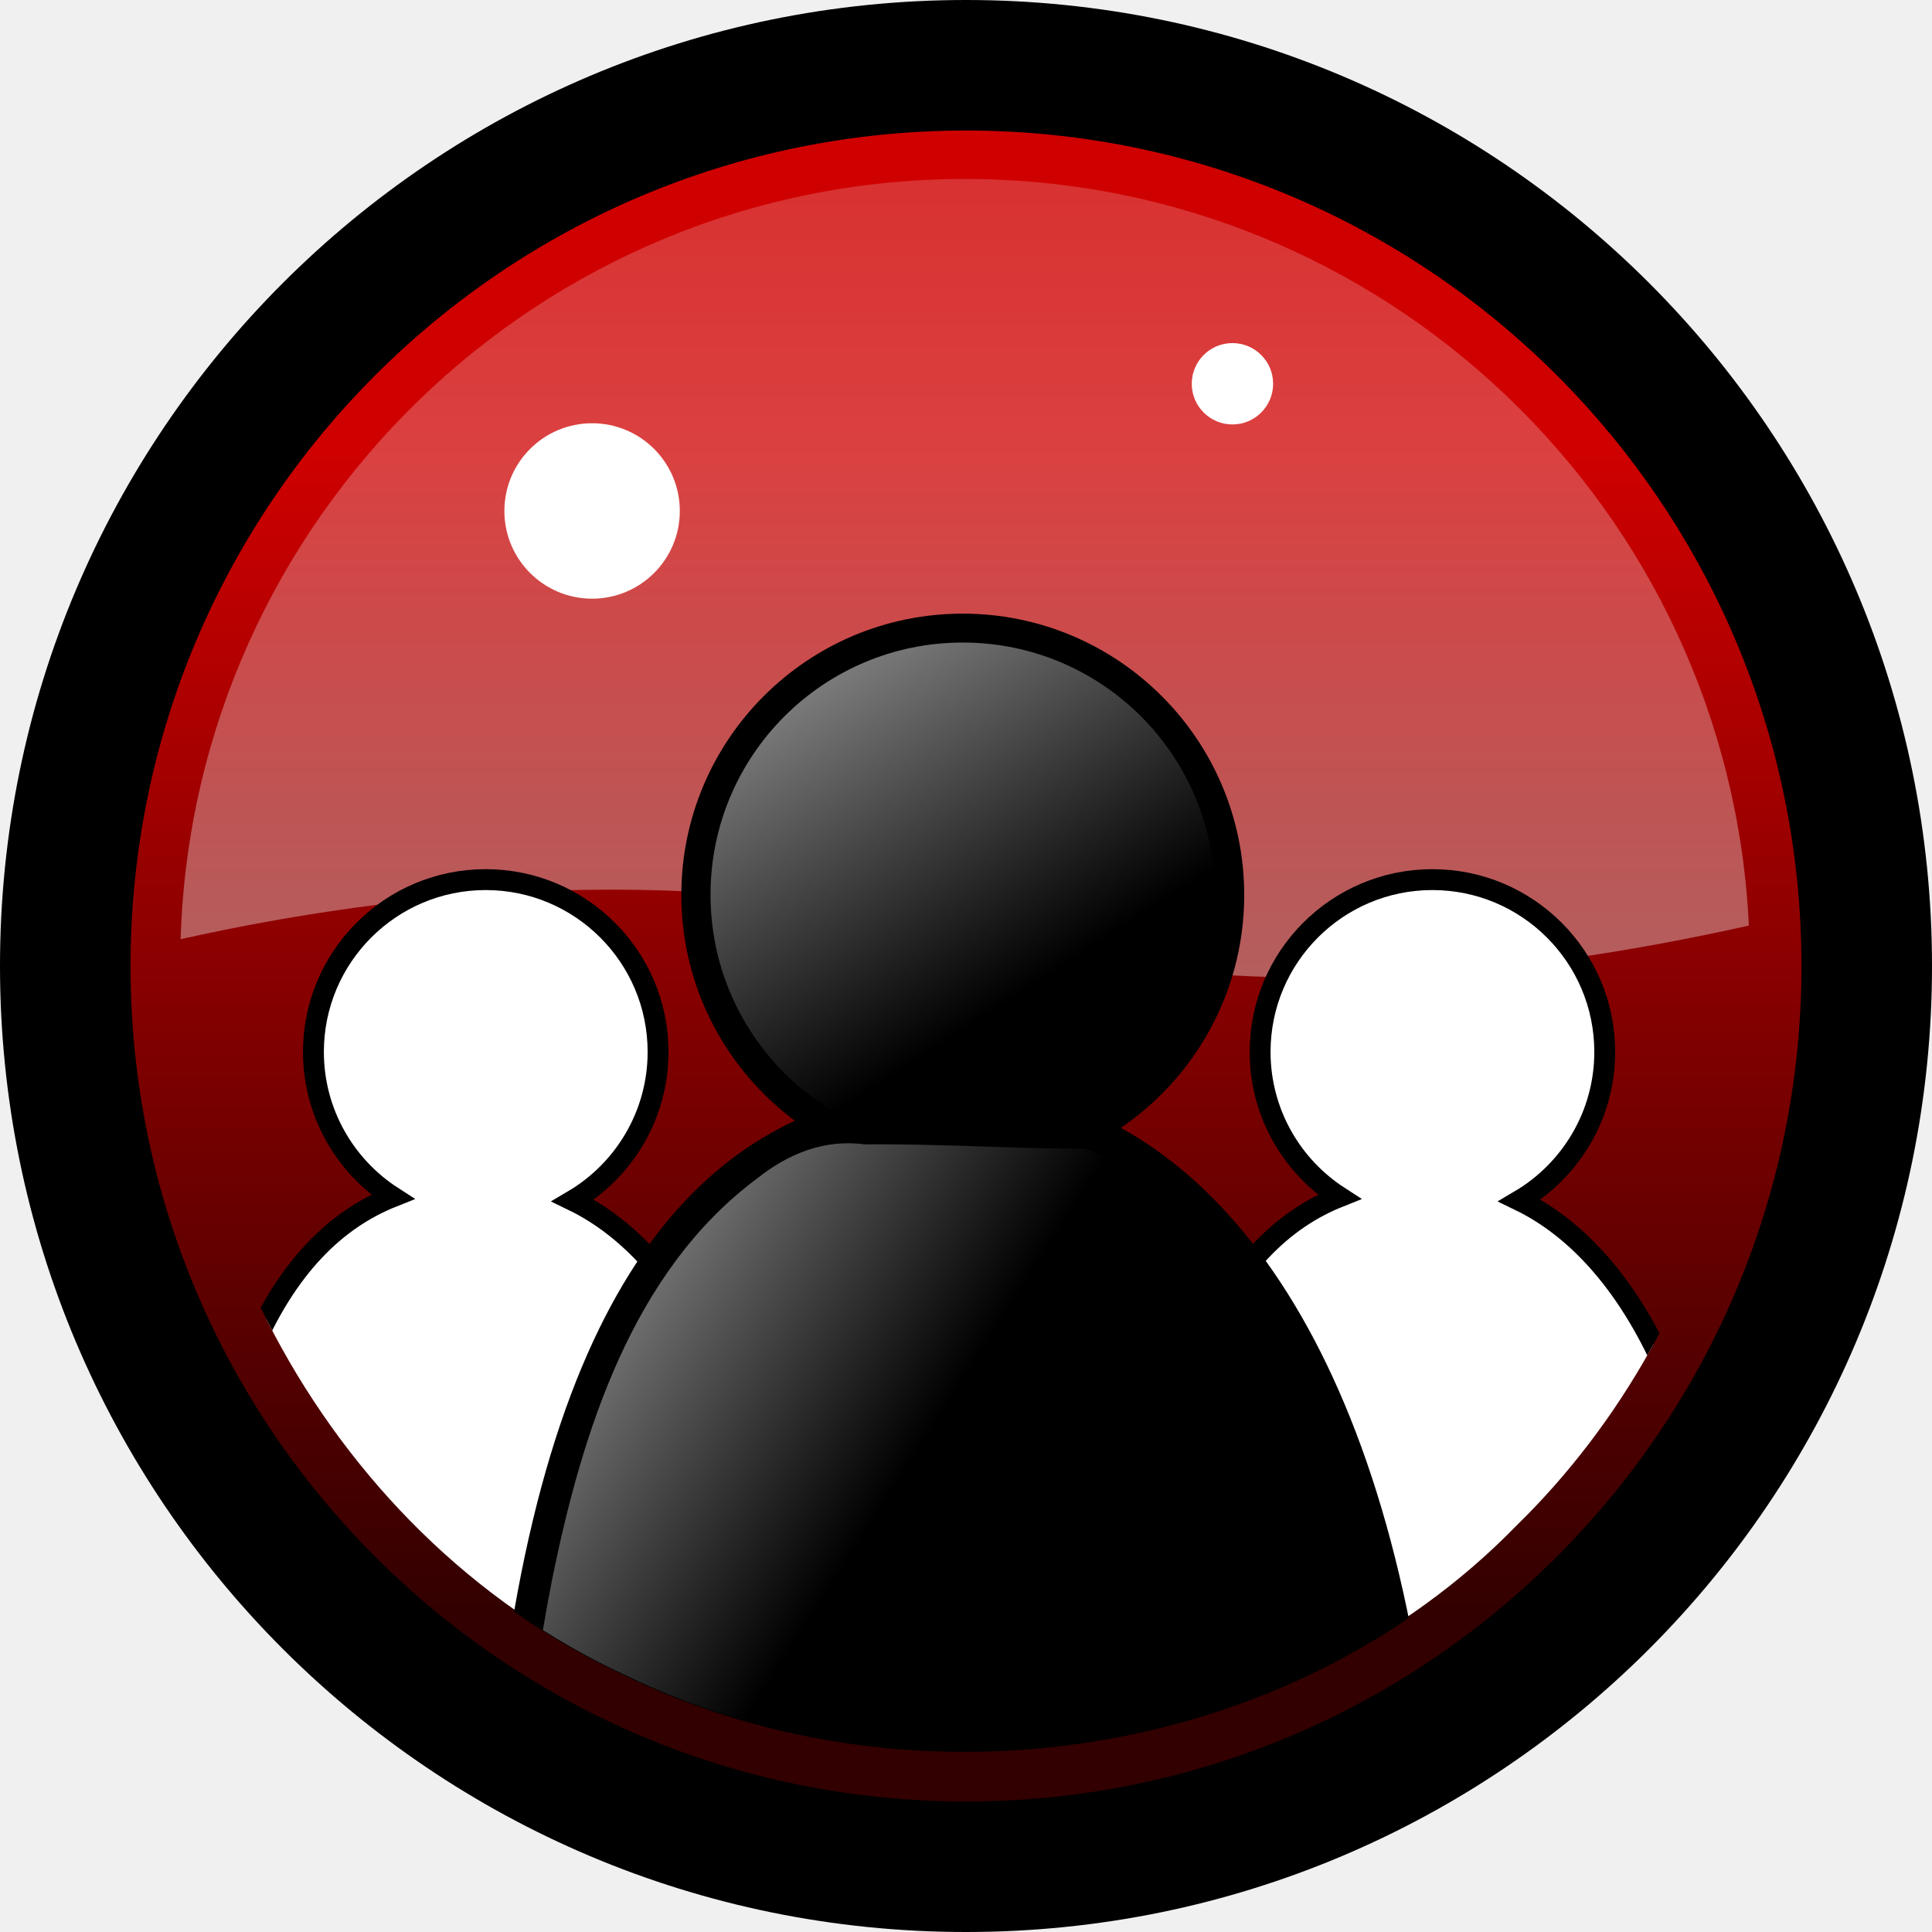
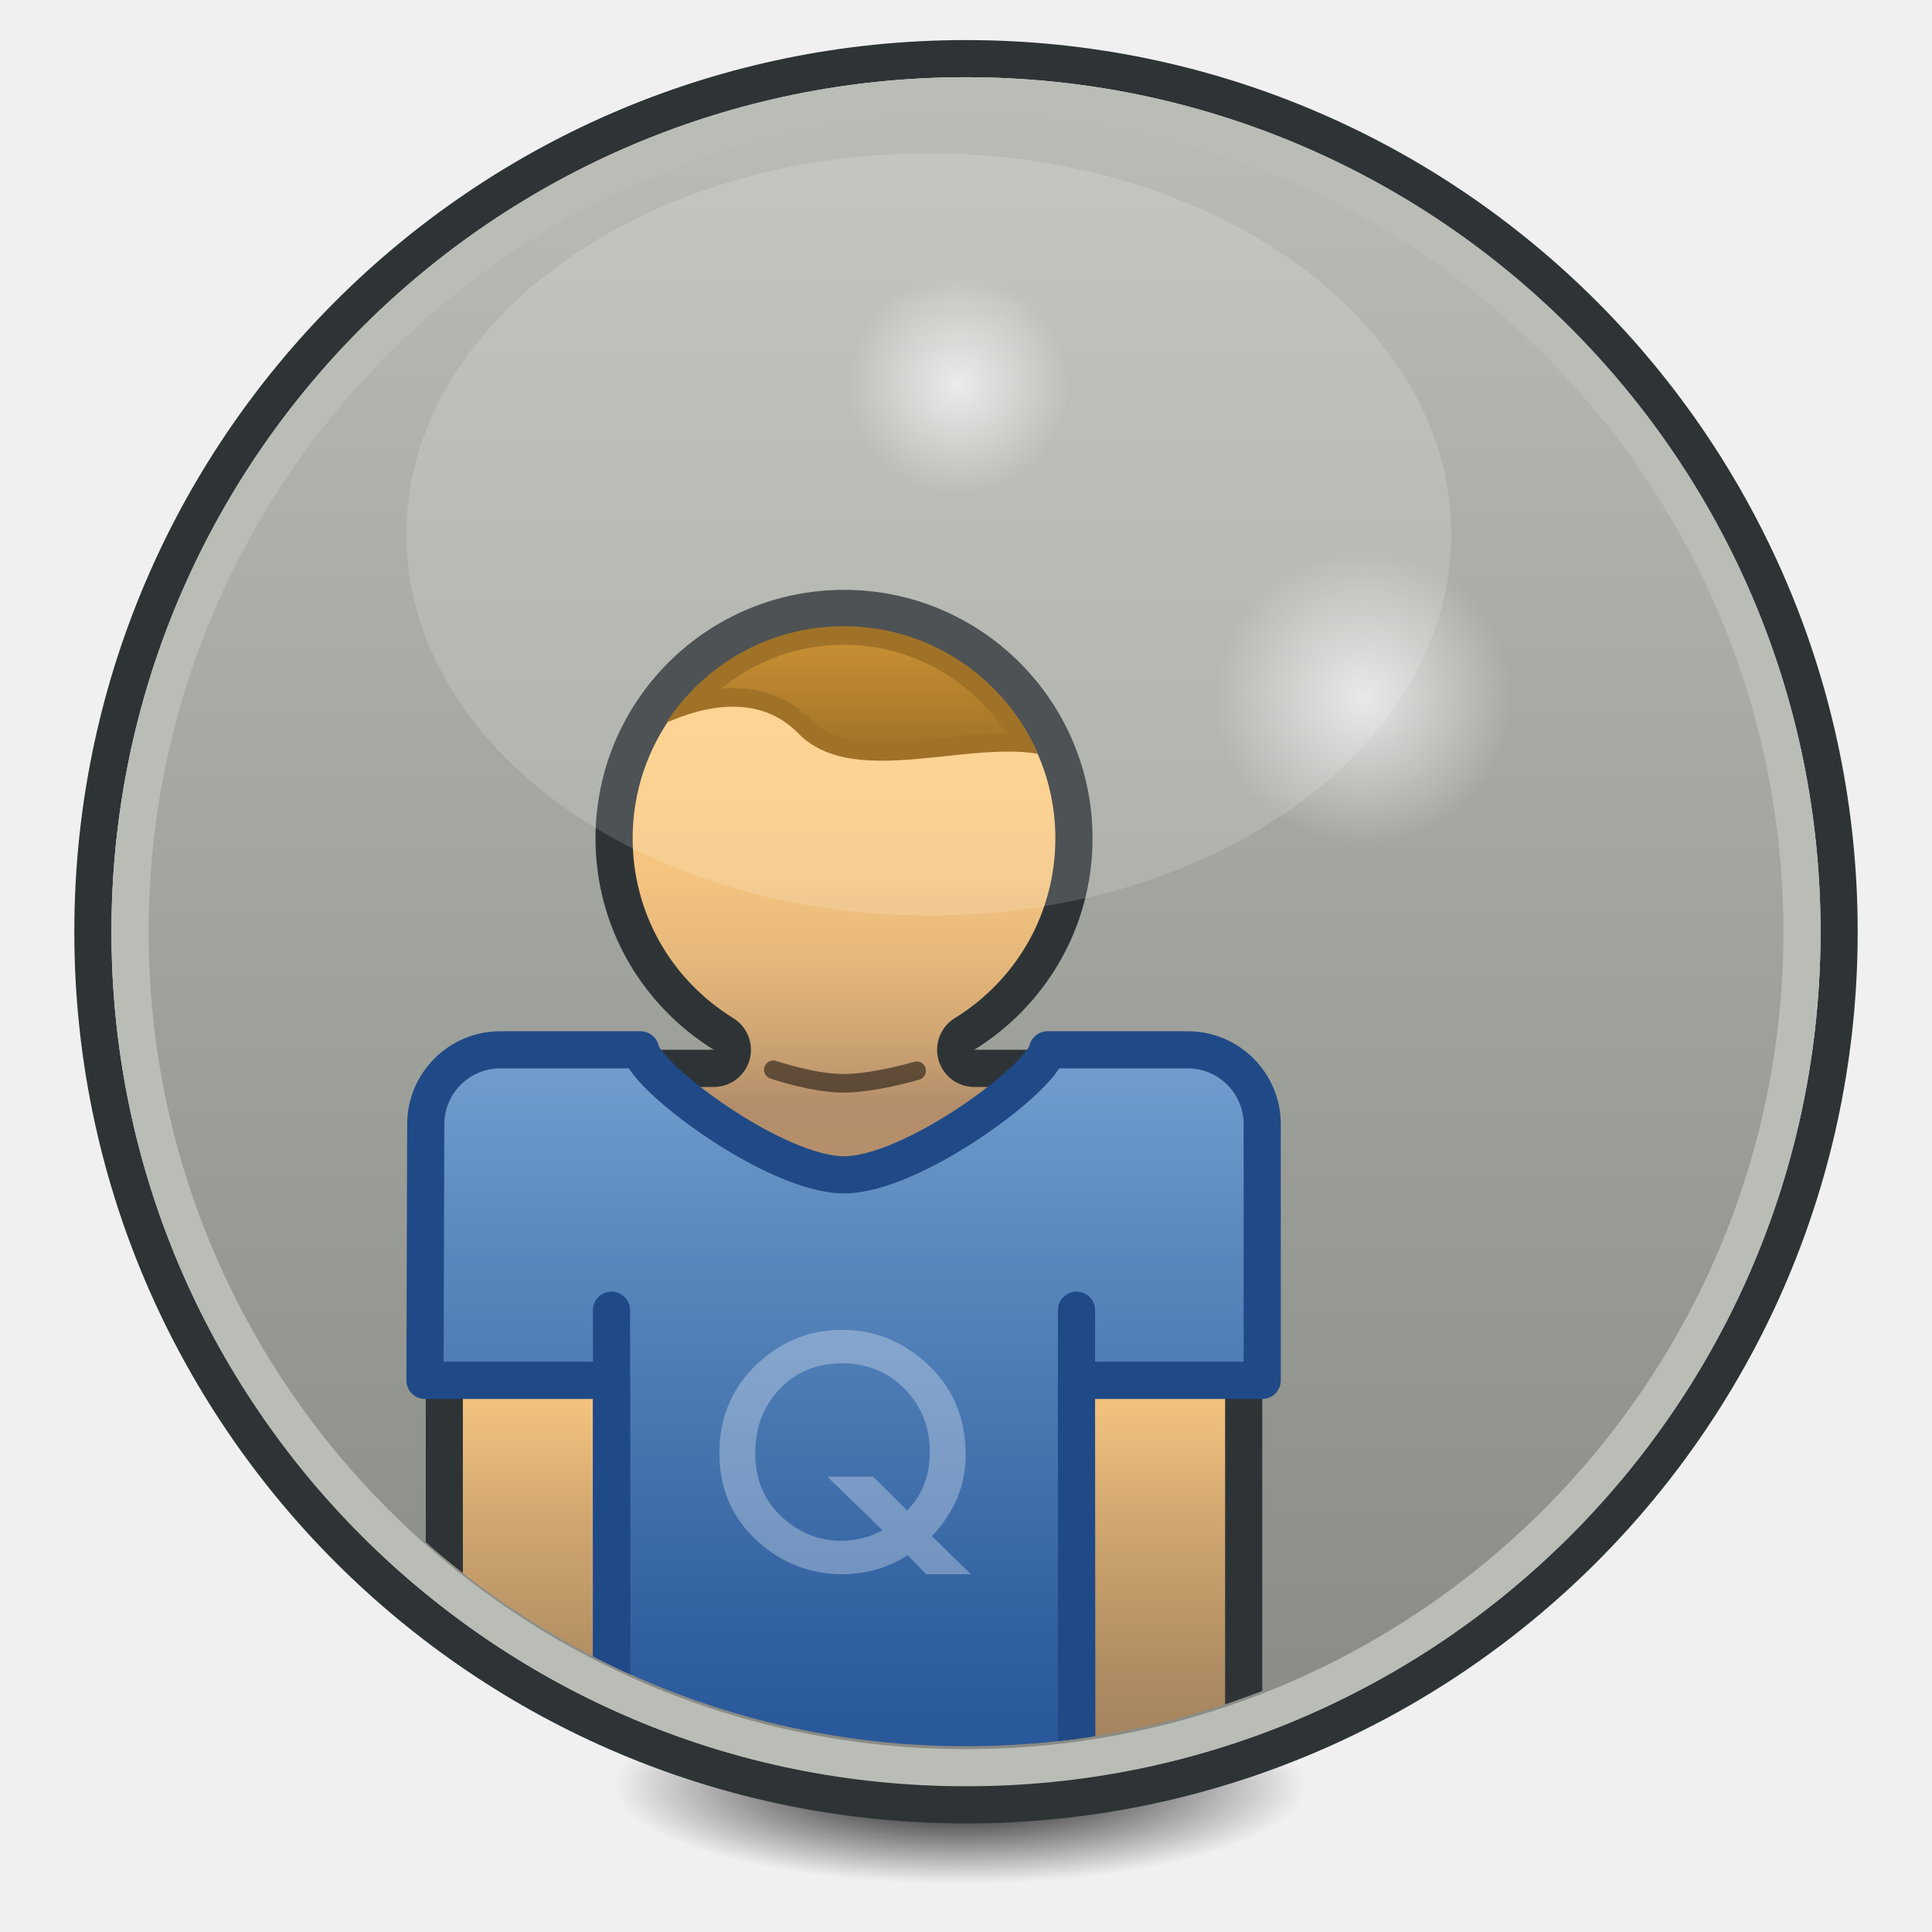
- <svg xmlns="http://www.w3.org/2000/svg" xmlns:xlink="http://www.w3.org/1999/xlink" width="370" height="370" id="svg2" version="1.0">
-   <defs id="defs4">
-     <linearGradient id="linearGradient5137">
-       <stop style="stop-color:#ffffff;stop-opacity:1;" offset="0" id="stop5139" />
-       <stop style="stop-color:#ffffff;stop-opacity:0;" offset="1" id="stop5141" />
-     </linearGradient>
-     <linearGradient id="linearGradient4913">
-       <stop style="stop-color:#ffffff;stop-opacity:1" offset="0" id="stop4915" />
-       <stop style="stop-color:#ffffff;stop-opacity:0;" offset="1" id="stop4917" />
-     </linearGradient>
-     <linearGradient id="linearGradient4903">
-       <stop style="stop-color:#ffffff;stop-opacity:1" offset="0" id="stop4905" />
-       <stop style="stop-color:#ffffff;stop-opacity:0" offset="1" id="stop4907" />
-     </linearGradient>
-     <marker orient="auto" refY="0" refX="0" id="Dot_l" style="overflow:visible">
-       <path id="path3405" d="M -2.5,-1 C -2.5,1.76 -4.74,4 -7.5,4 C -10.26,4 -12.5,1.76 -12.5,-1 C -12.5,-3.76 -10.26,-6 -7.5,-6 C -4.74,-6 -2.5,-3.76 -2.5,-1 z " style="fill-rule:evenodd;stroke:#000000;stroke-width:1pt;marker-start:none;marker-end:none" transform="matrix(0.8,0,0,0.8,5.92,0.8)" />
-     </marker>
-     <marker orient="auto" refY="0" refX="0" id="Arrow1Lstart" style="overflow:visible">
-       <path id="path3343" d="M 0,0 L 5,-5 L -12.5,0 L 5,5 L 0,0 z " style="fill-rule:evenodd;stroke:#000000;stroke-width:1pt;marker-start:none" transform="matrix(0.8,0,0,0.8,10,0)" />
-     </marker>
-     <linearGradient id="linearGradient4640">
-       <stop offset="0" style="stop-color:#ffffff;stop-opacity:1;" id="stop4642" />
-       <stop offset="1" style="stop-color:#ffffff;stop-opacity:0;" id="stop4644" />
-     </linearGradient>
-     <linearGradient id="linearGradient4225">
-       <stop offset="0" style="stop-color:#cf0000;stop-opacity:1" id="stop4227" />
-       <stop offset="1" style="stop-color:#320000;stop-opacity:1" id="stop4229" />
-     </linearGradient>
-     <linearGradient id="linearGradient4181">
-       <stop offset="0" style="stop-color:#ffffff;stop-opacity:1" id="stop4183" />
-       <stop offset="1" style="stop-color:#ffffff;stop-opacity:0" id="stop4185" />
-     </linearGradient>
-     <linearGradient x1="389" gradientTransform="translate(6,19)" y1="432.362" x2="384" gradientUnits="userSpaceOnUse" y2="257.362" xlink:href="#linearGradient4181" id="linearGradient4215" />
-     <linearGradient x1="360.114" y1="385.043" x2="360.114" gradientUnits="userSpaceOnUse" y2="650.152" xlink:href="#linearGradient4225" id="linearGradient4223" />
-     <linearGradient x1="389" gradientTransform="matrix(0.7160306,0,0,1,0.7271,-44.85327)" y1="432.362" x2="384" gradientUnits="userSpaceOnUse" y2="257.362" xlink:href="#linearGradient4181" id="linearGradient4401" />
-     <linearGradient x1="389" gradientTransform="matrix(0.696927,0,0,0.9733201,14.64103,-25.97276)" y1="432.362" x2="384" gradientUnits="userSpaceOnUse" y2="257.362" xlink:href="#linearGradient4181" id="linearGradient4406" />
-     <linearGradient x1="348" y1="515.362" x2="348" gradientUnits="userSpaceOnUse" y2="100.277" xlink:href="#linearGradient4640" id="linearGradient4646" />
-     <linearGradient xlink:href="#linearGradient4640" id="linearGradient3301" gradientUnits="userSpaceOnUse" gradientTransform="matrix(0.8349351,0,0,0.8349351,-95.50561,-216.4418)" spreadMethod="pad" x1="348" y1="515.362" x2="348" y2="100.277" />
-     <clipPath clipPathUnits="userSpaceOnUse" id="clipPath4871">
-       <path style="opacity:0.63;fill:#ffffff;fill-opacity:1;stroke-width:20;stroke-linejoin:miter;stroke-miterlimit:4;stroke-dasharray:none;display:inline" d="M 180.969,28.75 C 121.014,29.537 64.055,68.467 41.075,123.794 C 19.408,174.272 26.589,235.86 60.267,279.23 C 91.096,320.35 142.915,344.695 194.403,341.077 C 247.115,338.163 297.027,306.814 322.031,260.219 C 347.999,213.757 347.898,153.507 320.656,107.438 C 295.429,62.435 246.437,31.689 194.783,28.999 C 190.187,28.685 185.573,28.615 180.969,28.75 z " id="path4873" />
-     </clipPath>
-     <clipPath clipPathUnits="userSpaceOnUse" id="clipPath4879">
-       <path style="opacity:0.63;fill:#ffffff;fill-opacity:1;stroke-width:20;stroke-linejoin:miter;stroke-miterlimit:4;stroke-dasharray:none;display:inline" d="M 180.969,28.75 C 121.014,29.537 64.055,68.467 41.075,123.794 C 19.408,174.272 26.589,235.86 60.267,279.23 C 91.096,320.35 142.915,344.695 194.403,341.077 C 247.115,338.163 297.027,306.814 322.031,260.219 C 347.999,213.757 347.898,153.507 320.656,107.438 C 295.429,62.435 246.437,31.689 194.783,28.999 C 190.187,28.685 185.573,28.615 180.969,28.75 z " id="path4881" />
-     </clipPath>
-     <linearGradient xlink:href="#linearGradient4903" id="linearGradient4909" x1="68.09" y1="50.71" x2="225.916" y2="189.188" gradientUnits="userSpaceOnUse" />
-     <linearGradient xlink:href="#linearGradient4913" id="linearGradient4919" x1="115.074" y1="65.936" x2="194.869" y2="189.41" gradientUnits="userSpaceOnUse" />
-     <clipPath clipPathUnits="userSpaceOnUse" id="clipPath5117">
-       <path style="opacity:0.63;fill:#ffffff;fill-opacity:1;stroke-width:20;stroke-linejoin:miter;stroke-miterlimit:4;stroke-dasharray:none;display:inline" d="M 187.411,29.585 C 116.327,29.818 51.138,87.865 41.848,157.992 C 32.212,221.338 67.443,288.804 125.723,315.71 C 181.145,342.48 253.048,331.755 296.317,287.273 C 336.407,248.132 352.493,185.637 333.626,132.449 C 316.7,81.123 270.83,40.763 217.365,31.903 C 207.52,30.141 197.459,29.329 187.411,29.585 z " id="path5119" />
-     </clipPath>
-     <clipPath clipPathUnits="userSpaceOnUse" id="clipPath5121">
-       <path style="opacity:0.63;fill:#ffffff;fill-opacity:1;stroke-width:20;stroke-linejoin:miter;stroke-miterlimit:4;stroke-dasharray:none;display:inline" d="M 181.531,34.625 C 110.447,34.858 45.258,92.904 35.969,163.031 C 26.333,226.378 61.564,293.843 119.844,320.75 C 175.266,347.52 247.169,336.795 290.438,292.312 C 330.527,253.171 346.613,190.677 327.746,137.489 C 310.82,86.163 264.95,45.802 211.485,36.943 C 201.641,35.181 191.58,34.369 181.531,34.625 z " id="path5123" />
-     </clipPath>
-     <clipPath clipPathUnits="userSpaceOnUse" id="clipPath5125">
-       <path style="opacity:0.63;fill:#ffffff;fill-opacity:1;stroke-width:20;stroke-linejoin:miter;stroke-miterlimit:4;stroke-dasharray:none;display:inline" d="M 181.531,34.625 C 110.447,34.858 45.258,92.904 35.969,163.031 C 26.333,226.378 61.564,293.843 119.844,320.75 C 175.266,347.52 247.169,336.795 290.438,292.312 C 330.527,253.171 346.613,190.677 327.746,137.489 C 310.82,86.163 264.95,45.802 211.485,36.943 C 201.641,35.181 191.58,34.369 181.531,34.625 z " id="path5127" />
-     </clipPath>
-     <linearGradient xlink:href="#linearGradient5137" id="linearGradient5143" x1="57.117" y1="206.209" x2="173.871" y2="280.965" gradientUnits="userSpaceOnUse" />
-     <linearGradient xlink:href="#linearGradient5137" id="linearGradient5147" gradientUnits="userSpaceOnUse" x1="57.117" y1="206.209" x2="173.871" y2="280.965" />
-     <linearGradient xlink:href="#linearGradient5137" id="linearGradient5151" gradientUnits="userSpaceOnUse" x1="57.117" y1="206.209" x2="173.871" y2="280.965" />
-     <clipPath clipPathUnits="userSpaceOnUse" id="clipPath5154">
-       <path id="path5156" d="M 181.531,34.625 C 110.447,34.858 45.258,92.904 35.969,163.031 C 26.333,226.378 61.564,293.843 119.844,320.75 C 175.266,347.52 247.169,336.795 290.438,292.312 C 330.527,253.171 346.613,190.677 327.746,137.489 C 310.82,86.163 264.95,45.802 211.485,36.943 C 201.641,35.181 191.58,34.369 181.531,34.625 z " style="opacity:0.63;fill:#ffffff;fill-opacity:1;stroke-width:20;stroke-linejoin:miter;stroke-miterlimit:4;stroke-dasharray:none;display:inline" />
-     </clipPath>
-     <clipPath clipPathUnits="userSpaceOnUse" id="clipPath5158">
-       <path id="path5160" d="M 187.411,29.585 C 116.327,29.818 51.138,87.865 41.848,157.992 C 32.212,221.338 67.443,288.804 125.723,315.71 C 181.145,342.48 253.048,331.755 296.317,287.273 C 336.407,248.132 352.493,185.637 333.626,132.449 C 316.7,81.123 270.83,40.763 217.365,31.903 C 207.52,30.141 197.459,29.329 187.411,29.585 z " style="opacity:0.63;fill:#ffffff;fill-opacity:1;stroke-width:20;stroke-linejoin:miter;stroke-miterlimit:4;stroke-dasharray:none;display:inline" />
-     </clipPath>
-     <clipPath clipPathUnits="userSpaceOnUse" id="clipPath5162">
-       <path id="path5164" d="M 181.531,34.625 C 110.447,34.858 45.258,92.904 35.969,163.031 C 26.333,226.378 61.564,293.843 119.844,320.75 C 175.266,347.52 247.169,336.795 290.438,292.312 C 330.527,253.171 346.613,190.677 327.746,137.489 C 310.82,86.163 264.95,45.802 211.485,36.943 C 201.641,35.181 191.58,34.369 181.531,34.625 z " style="opacity:0.63;fill:#ffffff;fill-opacity:1;stroke-width:20;stroke-linejoin:miter;stroke-miterlimit:4;stroke-dasharray:none;display:inline" />
-     </clipPath>
-     <clipPath clipPathUnits="userSpaceOnUse" id="clipPath5166">
-       <path id="path5168" d="M 181.531,34.625 C 110.447,34.858 45.258,92.904 35.969,163.031 C 26.333,226.378 61.564,293.843 119.844,320.75 C 175.266,347.52 247.169,336.795 290.438,292.312 C 330.527,253.171 346.613,190.677 327.746,137.489 C 310.82,86.163 264.95,45.802 211.485,36.943 C 201.641,35.181 191.58,34.369 181.531,34.625 z " style="opacity:0.63;fill:#ffffff;fill-opacity:1;stroke-width:20;stroke-linejoin:miter;stroke-miterlimit:4;stroke-dasharray:none;display:inline" />
-     </clipPath>
-     <clipPath clipPathUnits="userSpaceOnUse" id="clipPath5170">
-       <path id="path5172" d="M 181.531,34.625 C 110.447,34.858 45.258,92.904 35.969,163.031 C 26.333,226.378 61.564,293.843 119.844,320.75 C 175.266,347.52 247.169,336.795 290.438,292.312 C 330.527,253.171 346.613,190.677 327.746,137.489 C 310.82,86.163 264.95,45.802 211.485,36.943 C 201.641,35.181 191.58,34.369 181.531,34.625 z " style="opacity:0.63;fill:#ffffff;fill-opacity:1;stroke-width:20;stroke-linejoin:miter;stroke-miterlimit:4;stroke-dasharray:none;display:inline" />
-     </clipPath>
-   </defs>
-   <g id="layer1" transform="translate(-150.726,-295.2725)" style="display:inline">
-     <g id="g5005">
-       <g id="g4992">
-         <path style="opacity:1;fill:#000000;fill-opacity:1;stroke-width:20;stroke-linejoin:miter;stroke-miterlimit:4;stroke-dasharray:none" transform="matrix(0.9736842,0,0,0.9736842,-33.30029,-8.869599)" d="M 569,502.362 A 190,190 0 1 1 189,502.362 A 190,190 0 1 1 569,502.362 z" id="path4408" />
-         <path style="opacity:1;fill:url(#linearGradient4223);fill-opacity:1;stroke:none;stroke-width:20;stroke-linejoin:miter;stroke-miterlimit:4;stroke-dasharray:none;stroke-opacity:1" transform="matrix(0.8421053,0,0,0.8421053,16.56812,57.23066)" d="M 569,502.362 A 190,190 0 1 1 189,502.362 A 190,190 0 1 1 569,502.362 z" id="path4149" />
-         <path style="fill:none;fill-rule:evenodd;stroke:#000000;stroke-width:1px;stroke-linecap:butt;stroke-linejoin:miter;stroke-opacity:1" d="M 335.726,480.08 C 335.726,480.413 335.726,480.747 335.726,480.08 z" id="path4167" />
+ <svg xmlns="http://www.w3.org/2000/svg" xmlns:xlink="http://www.w3.org/1999/xlink" version="1.1" x="0px" y="0px" width="52px" height="52px" viewBox="96 224 52 52" enable-background="new 96 224 52 52" xml:space="preserve">
+   <g id="svg2">
+     <radialGradient id="Shadow_1_" cx="97.478" cy="267.403" r="9.447" gradientTransform="matrix(0.9837 0 0 0.2789 25.951 197.4891)" gradientUnits="userSpaceOnUse">
+       <stop offset="0" style="stop-color:#000000" />
+       <stop offset="1" style="stop-color:#000000;stop-opacity:0" />
+     </radialGradient>
+     <path id="Shadow" fill="url(#Shadow_1_)" d="M134.66,272.07c0,4.633-5.736,8.383-12.818,8.383c-7.081,0-12.819-3.75-12.819-8.383   c0-4.617,5.738-8.367,12.819-8.367C128.923,263.703,134.66,267.453,134.66,272.07z" />
+     <g id="icon_x5F_main" transform="translate(-150.726,-295.2725)">
+       <g id="g5005">
+         <g id="g4992">
+           <g id="outer_ring">
+             <path fill="#2E3436" d="M272.726,521.351c12.682,0,23,10.317,23,23s-10.318,23-23,23s-23-10.317-23-23       S260.044,521.351,272.726,521.351 M272.726,520.351c-13.255,0-24,10.744-24,24c0,13.254,10.745,24,24,24s24-10.746,24-24       C296.726,531.095,285.981,520.351,272.726,520.351L272.726,520.351z" />
+           </g>
+           <g id="inner_ring">
+             <linearGradient id="SVGID_1_" gradientUnits="userSpaceOnUse" x1="272.726" y1="521.851" x2="272.726" y2="566.851">
+               <stop offset="0" style="stop-color:#BABDB6" />
+               <stop offset="1" style="stop-color:#888A85" />
+             </linearGradient>
+             <path fill="url(#SVGID_1_)" d="M272.726,566.851c-12.407,0-22.5-10.094-22.5-22.5s10.093-22.5,22.5-22.5s22.5,10.094,22.5,22.5       S285.133,566.851,272.726,566.851L272.726,566.851z" />
+             <path fill="#BABDB6" d="M272.726,522.351c12.131,0,22,9.869,22,22s-9.869,22-22,22s-22-9.869-22-22       S260.595,522.351,272.726,522.351 M272.726,521.351c-12.703,0-23,10.297-23,23s10.297,23,23,23c12.703,0,23-10.297,23-23       S285.429,521.351,272.726,521.351L272.726,521.351z" />
+           </g>
+         </g>
      </g>
    </g>
+     <g id="Q_Man_Kopie">
+ 	</g>
+     <g>
+       <defs>
+         <path id="inner_ring_1_" d="     M144,249c0,12.15-9.85,22-22,22c-12.15,0-22-9.85-22-22s9.85-22,22-22C134.15,227,144,236.85,144,249z" />
+       </defs>
+       <clipPath id="inner_ring_2_">
+         <use xlink:href="#inner_ring_1_" overflow="visible" />
+       </clipPath>
+       <g id="Guy" clip-path="url(#inner_ring_2_)">
+         <g>
+           <linearGradient id="SVGID_2_" gradientUnits="userSpaceOnUse" x1="118.716" y1="240.376" x2="118.716" y2="274.269">
+             <stop offset="0" style="stop-color:#FFCD82" />
+             <stop offset="0.134" style="stop-color:#FDCB81" />
+             <stop offset="0.212" style="stop-color:#F4C47F" />
+             <stop offset="0.277" style="stop-color:#E6B87A" />
+             <stop offset="0.334" style="stop-color:#D2A874" />
+             <stop offset="0.385" style="stop-color:#B8926C" />
+             <stop offset="0.394" style="stop-color:#B38E6A" />
+             <stop offset="0.457" style="stop-color:#B6906B" />
+             <stop offset="0.498" style="stop-color:#BE976E" />
+             <stop offset="0.533" style="stop-color:#CDA472" />
+             <stop offset="0.564" style="stop-color:#E2B579" />
+             <stop offset="0.592" style="stop-color:#FDCB81" />
+             <stop offset="0.594" style="stop-color:#FFCD82" />
+             <stop offset="0.603" style="stop-color:#FCCA81" />
+             <stop offset="0.728" style="stop-color:#D0A670" />
+             <stop offset="0.84" style="stop-color:#B08D63" />
+             <stop offset="0.935" style="stop-color:#9D7D5C" />
+             <stop offset="1" style="stop-color:#967759" />
+           </linearGradient>
+           <path fill="url(#SVGID_2_)" d="M109.466,274.27c-0.831,0-1.507-0.676-1.507-1.506v-18.502c0-0.83,0.676-1.506,1.507-1.506h5.746      c0.224,0,0.42-0.148,0.481-0.363s-0.028-0.444-0.218-0.562c-1.845-1.141-2.947-3.108-2.947-5.264c0-3.413,2.776-6.19,6.189-6.19      c3.412,0,6.188,2.777,6.188,6.19c0,2.155-1.102,4.124-2.946,5.264c-0.19,0.118-0.279,0.348-0.218,0.562s0.257,0.363,0.481,0.363      h5.746c0.831,0,1.506,0.676,1.506,1.506v18.502c0,0.83-0.675,1.506-1.506,1.506H109.466z" />
+           <path fill="#2E3436" d="M118.717,240.876c3.137,0,5.688,2.553,5.688,5.69c0,1.981-1.013,3.79-2.709,4.839      c-0.38,0.235-0.558,0.694-0.436,1.124s0.515,0.727,0.962,0.727h5.746c0.555,0,1.006,0.451,1.006,1.006v18.502      c0,0.555-0.451,1.006-1.006,1.006h-18.502c-0.555,0-1.007-0.451-1.007-1.006v-18.502c0-0.555,0.452-1.006,1.007-1.006h5.746      c0.447,0,0.84-0.297,0.962-0.727s-0.056-0.889-0.436-1.124c-1.697-1.049-2.71-2.858-2.71-4.839      C113.027,243.429,115.58,240.876,118.717,240.876 M118.717,239.876c-3.694,0-6.689,2.995-6.689,6.69      c0,2.406,1.276,4.51,3.184,5.689h-5.746c-1.108,0-2.007,0.898-2.007,2.006v18.502c0,1.107,0.898,2.006,2.007,2.006h18.502      c1.107,0,2.006-0.898,2.006-2.006v-18.502c0-1.107-0.898-2.006-2.006-2.006h-5.746c1.908-1.18,3.184-3.283,3.184-5.689      C125.405,242.871,122.411,239.876,118.717,239.876L118.717,239.876z" />
+         </g>
+         <g>
+           <linearGradient id="SVGID_3_" gradientUnits="userSpaceOnUse" x1="119.081" y1="241.105" x2="119.081" y2="244.226">
+             <stop offset="0" style="stop-color:#C17D11" />
+             <stop offset="1" style="stop-color:#8F5902" />
+           </linearGradient>
+           <path fill="url(#SVGID_3_)" d="M119.733,244.226c-0.973,0-1.63-0.21-2.068-0.66c-0.511-0.526-1.162-0.794-1.936-0.794      c-0.344,0-0.706,0.053-1.083,0.157c1.026-1.154,2.493-1.824,4.062-1.824c2.023,0,3.864,1.119,4.805,2.886      c-0.118-0.007-0.242-0.011-0.373-0.011c-0.546,0-1.137,0.062-1.708,0.123C120.863,244.163,120.274,244.226,119.733,244.226      L119.733,244.226z" />
+           <path fill="#8F5902" d="M118.709,241.354c1.781,0,3.415,0.91,4.362,2.375c-0.539,0.005-1.111,0.066-1.665,0.125      c-0.563,0.06-1.146,0.121-1.673,0.121c-0.913,0-1.496-0.18-1.888-0.585c-0.56-0.576-1.272-0.869-2.115-0.869      c-0.104,0-0.209,0.005-0.315,0.014C116.331,241.78,117.488,241.354,118.709,241.354 M118.709,240.854      c-2.001,0-3.759,1.035-4.774,2.598c0.478-0.213,1.128-0.431,1.795-0.431c0.611,0,1.237,0.183,1.756,0.718      c0.56,0.577,1.36,0.736,2.247,0.736c1.101,0,2.335-0.246,3.408-0.246c0.277,0,0.542,0.017,0.793,0.058      C123.059,242.268,121.05,240.854,118.709,240.854L118.709,240.854z" />
+         </g>
+         <linearGradient id="SVGID_4_" gradientUnits="userSpaceOnUse" x1="118.706" y1="252.256" x2="118.706" y2="272.863">
+           <stop offset="0" style="stop-color:#729FCF" />
+           <stop offset="0.285" style="stop-color:#5886BC" />
+           <stop offset="0.753" style="stop-color:#3261A1" />
+           <stop offset="1" style="stop-color:#245396" />
+         </linearGradient>
+         <path fill="url(#SVGID_4_)" stroke="#204A87" stroke-linecap="round" stroke-linejoin="round" d="M127.968,252.256h-2.746h-1.028     c-0.146,0.762-3.637,3.365-5.477,3.365s-5.332-2.604-5.477-3.365h-1.028h-2.746c-1.108,0-2.007,0.898-2.007,2.006l-0.021,6.891     h5.021l0.009,11.682l12.515,0.029l-0.01-11.711h5v-6.891C129.974,253.154,129.075,252.256,127.968,252.256z" />
+         <path id="Q" opacity="0.3" fill="#FFFFFF" d="M122.131,266.37h-1.203l-0.498-0.51c-0.528,0.338-1.117,0.51-1.766,0.51     c-0.842,0-1.588-0.287-2.239-0.854c-0.709-0.629-1.063-1.43-1.063-2.404c0-0.955,0.335-1.752,1.006-2.391     c0.652-0.619,1.422-0.928,2.309-0.928c0.804,0,1.526,0.271,2.164,0.814c0.767,0.65,1.15,1.5,1.15,2.549     c0,0.822-0.303,1.549-0.909,2.189L122.131,266.37z M119.498,263.741l0.92,0.916c0.405-0.422,0.608-0.941,0.608-1.564     c0-0.68-0.226-1.252-0.678-1.711c-0.452-0.459-1.013-0.688-1.683-0.688c-0.679,0-1.238,0.229-1.676,0.688     c-0.441,0.457-0.661,1.037-0.661,1.736c0,0.684,0.227,1.242,0.682,1.678c0.473,0.449,1.015,0.674,1.622,0.674     c0.414,0,0.788-0.096,1.121-0.285l-1.49-1.443H119.498z" />
+         <line fill="none" stroke="#204A87" stroke-linecap="round" x1="112.459" y1="259.264" x2="112.459" y2="275" />
+         <line fill="none" stroke="#204A87" stroke-linecap="round" x1="124.974" y1="259.264" x2="124.974" y2="275" />
+       </g>
+     </g>
+     <ellipse id="top_reflection" opacity="0.15" fill="#FFFFFF" cx="121" cy="238.384" rx="14.062" ry="10.258" />
+     <g id="stars">
+       <radialGradient id="SVGID_5_" cx="132.683" cy="242.775" r="4.001" gradientUnits="userSpaceOnUse">
+         <stop offset="0" style="stop-color:#FFFFFF;stop-opacity:0.7" />
+         <stop offset="0.927" style="stop-color:#FFFFFF;stop-opacity:0.051" />
+         <stop offset="1" style="stop-color:#FFFFFF;stop-opacity:0" />
+       </radialGradient>
+       <circle fill="url(#SVGID_5_)" cx="132.683" cy="242.774" r="4" />
+       <radialGradient id="SVGID_6_" cx="121.798" cy="234.344" r="2.972" gradientUnits="userSpaceOnUse">
+         <stop offset="0" style="stop-color:#FFFFFF;stop-opacity:0.7" />
+         <stop offset="0.927" style="stop-color:#FFFFFF;stop-opacity:0.051" />
+         <stop offset="1" style="stop-color:#FFFFFF;stop-opacity:0" />
+       </radialGradient>
+       <circle fill="url(#SVGID_6_)" cx="121.798" cy="234.344" r="2.972" />
+     </g>
+     <path opacity="0.5" fill="none" stroke="#000000" stroke-width="0.5" stroke-linecap="round" stroke-linejoin="round" d="   M116.815,252.793c0,0,1.065,0.365,1.889,0.365c0.825,0,1.968-0.339,1.968-0.339" />
  </g>
-   <g id="layer3" transform="translate(6.4e-6,-7.3837402e-6)" style="display:inline">
-     <path style="opacity:0.399;fill:url(#linearGradient3301);fill-opacity:1;fill-rule:evenodd;stroke:none;stroke-width:1px;stroke-linecap:butt;stroke-linejoin:miter;stroke-opacity:1;display:inline" d="M 184.798,34.274 C 103.406,34.274 37.066,99.072 34.588,179.865 C 75.663,170.702 133.626,164.244 190.042,179.631 C 236.406,192.275 289.272,187.485 334.93,177.256 C 331.124,97.678 265.313,34.274 184.798,34.274 z" id="path4630" />
+   <g id="Ebene_6">
+     <path fill="none" stroke="#000000" stroke-linecap="round" stroke-linejoin="round" d="M121.841,247.598" />
+     <path fill="none" stroke="#000000" stroke-linecap="round" stroke-linejoin="round" d="M115.269,248.693" />
  </g>
-   <g id="layer2" style="display:inline" transform="translate(6.4e-6,-7.3837402e-6)">
-     <path style="opacity:1;fill:#ffffff;fill-opacity:1;fill-rule:evenodd;stroke:#000000;stroke-width:4;stroke-linecap:round;stroke-linejoin:miter;stroke-miterlimit:4;stroke-dasharray:none;stroke-opacity:1" d="M 93.02,168.616 C 74.805,168.616 60.025,183.395 60.025,201.61 C 60.025,213.25 66.072,223.487 75.184,229.362 C 53.868,237.857 36.604,265.527 35.649,337.703 C 35.649,339.491 37.452,340.938 39.707,340.938 L 146.333,340.938 C 148.588,340.938 150.405,339.491 150.405,337.703 C 150.405,274.349 131.886,240.816 109.727,230.073 C 119.474,224.336 126.029,213.731 126.029,201.61 C 126.029,183.395 111.235,168.616 93.02,168.616 z" id="path4720" clip-path="url(#clipPath5170)" transform="translate(0,-0.1591612)" />
-     <path style="opacity:1;fill:#ffffff;fill-opacity:1;fill-rule:evenodd;stroke:#000000;stroke-width:4;stroke-linecap:round;stroke-linejoin:miter;stroke-miterlimit:4;stroke-dasharray:none;stroke-opacity:1;display:inline" d="M 274.32,168.616 C 256.105,168.616 241.325,183.395 241.325,201.61 C 241.325,213.25 247.372,223.487 256.483,229.362 C 235.168,237.857 217.903,265.527 216.948,337.703 C 216.948,339.49 218.751,340.938 221.006,340.938 L 327.633,340.938 C 329.888,340.938 331.705,339.49 331.705,337.703 C 331.705,274.349 313.186,240.816 291.026,230.073 C 300.774,224.336 307.328,213.731 307.328,201.61 C 307.328,183.395 292.535,168.616 274.32,168.616 z" id="path4730" clip-path="url(#clipPath5166)" transform="translate(0,-0.1591612)" />
-     <path style="fill:#000000;fill-opacity:1;fill-rule:evenodd;stroke:#000000;stroke-width:4;stroke-linecap:round;stroke-linejoin:miter;stroke-miterlimit:4;stroke-dasharray:none;stroke-opacity:1;display:inline" d="M 184.372,119.278 C 155.726,119.278 132.483,142.521 132.483,171.166 C 132.483,189.471 141.993,205.569 156.322,214.808 C 122.8,228.168 95.65,271.683 94.148,385.188 C 94.148,387.999 96.984,390.276 100.53,390.276 L 268.213,390.276 C 271.759,390.276 274.617,387.999 274.617,385.188 C 274.617,285.557 245.493,232.821 210.645,215.927 C 225.974,206.905 236.282,190.228 236.282,171.166 C 236.282,142.521 213.017,119.278 184.372,119.278 z" id="path4728" clip-path="url(#clipPath5162)" transform="translate(0,0.2408388)" />
-     <path style="opacity:1;fill:url(#linearGradient4919);fill-opacity:1;fill-rule:evenodd;stroke:none;stroke-width:4;stroke-linecap:round;stroke-linejoin:miter;stroke-miterlimit:4;stroke-dasharray:none;stroke-opacity:1" id="path4911" d="M 238.547,166.311 A 48.297,48.297 0 1 1 141.952,166.311 A 48.297,48.297 0 1 1 238.547,166.311 z" transform="translate(-5.879689,5.039735)" clip-path="url(#clipPath5158)" />
-     <path style="fill:url(#linearGradient5151);fill-opacity:1;fill-rule:evenodd;stroke:none;stroke-width:4;stroke-linecap:round;stroke-linejoin:miter;stroke-miterlimit:4;stroke-dasharray:none;stroke-opacity:1;display:inline" d="M 165.562,219.062 C 157.916,218.015 150.934,220.857 145.031,225.562 C 121.098,243.349 111.51,274.133 105.756,302.272 C 100.384,329.612 98.129,357.902 98.594,385.562 C 103.305,387.859 109.558,385.154 114.875,386.276 C 166.522,386.026 218.324,386.8 269.875,385.875 C 272.482,382.702 269.403,377.78 270.467,373.907 C 269.037,329.7 263.384,283.277 238.25,245.812 C 230.361,235.03 220.756,224.018 207.75,219.906 C 193.684,219.862 179.631,218.923 165.562,219.062 z" id="path5135" clip-path="url(#clipPath5154)" transform="translate(0,9.9999983e-2)" />
-   </g>
-   <g id="layer4" style="display:inline">
-     <path style="opacity:1;fill:#ffffff;fill-opacity:1;fill-rule:evenodd;stroke:none;stroke-width:4;stroke-linecap:round;stroke-linejoin:miter;stroke-miterlimit:4;stroke-dasharray:none;stroke-opacity:1" id="path5069" d="M 125.993,97.855 A 16.799,16.799 0 1 1 92.395,97.855 A 16.799,16.799 0 1 1 125.993,97.855 z" transform="translate(4.199773,0)" />
-     <path style="opacity:1;fill:#ffffff;fill-opacity:1;fill-rule:evenodd;stroke:none;stroke-width:4;stroke-linecap:round;stroke-linejoin:miter;stroke-miterlimit:4;stroke-dasharray:none;stroke-opacity:1" id="path5071" d="M 125.993,97.855 A 16.799,16.799 0 1 1 92.395,97.855 A 16.799,16.799 0 1 1 125.993,97.855 z" transform="matrix(0.4638329,0,0,0.4638329,185.3794,28.1078)" />
-   </g>
+   <g id="Ebene_4" display="none">
+ </g>
</svg>
